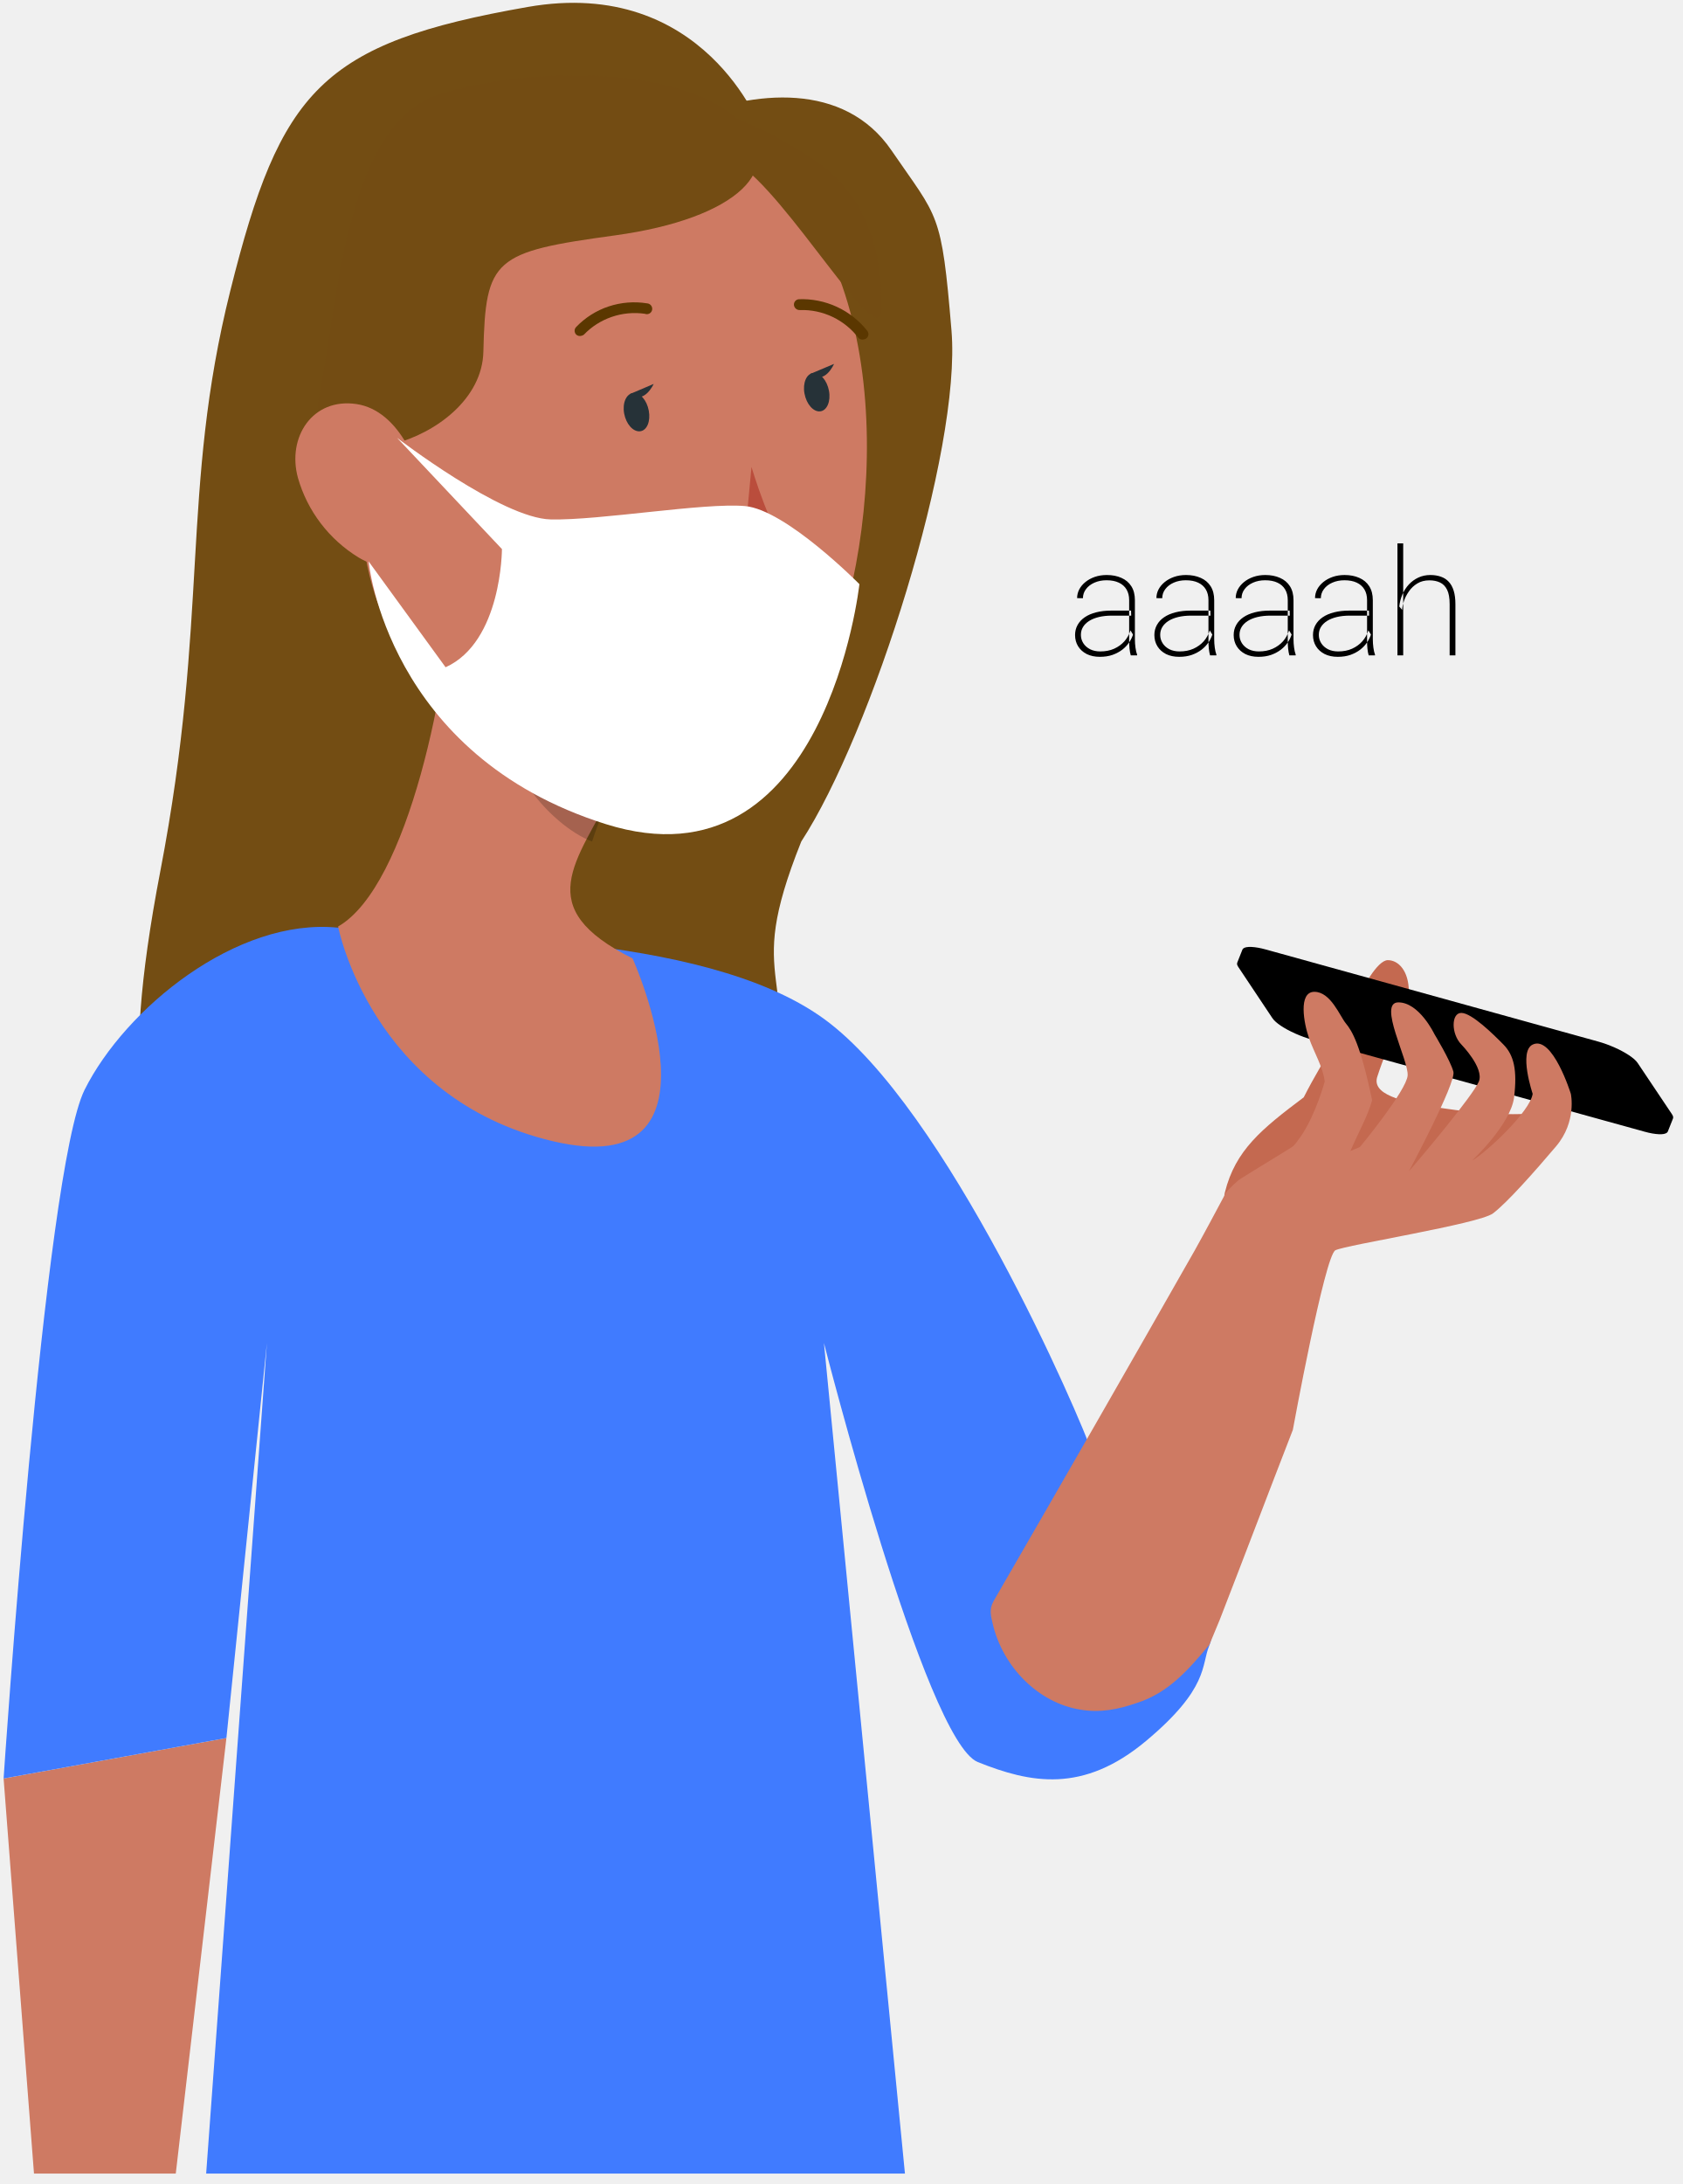
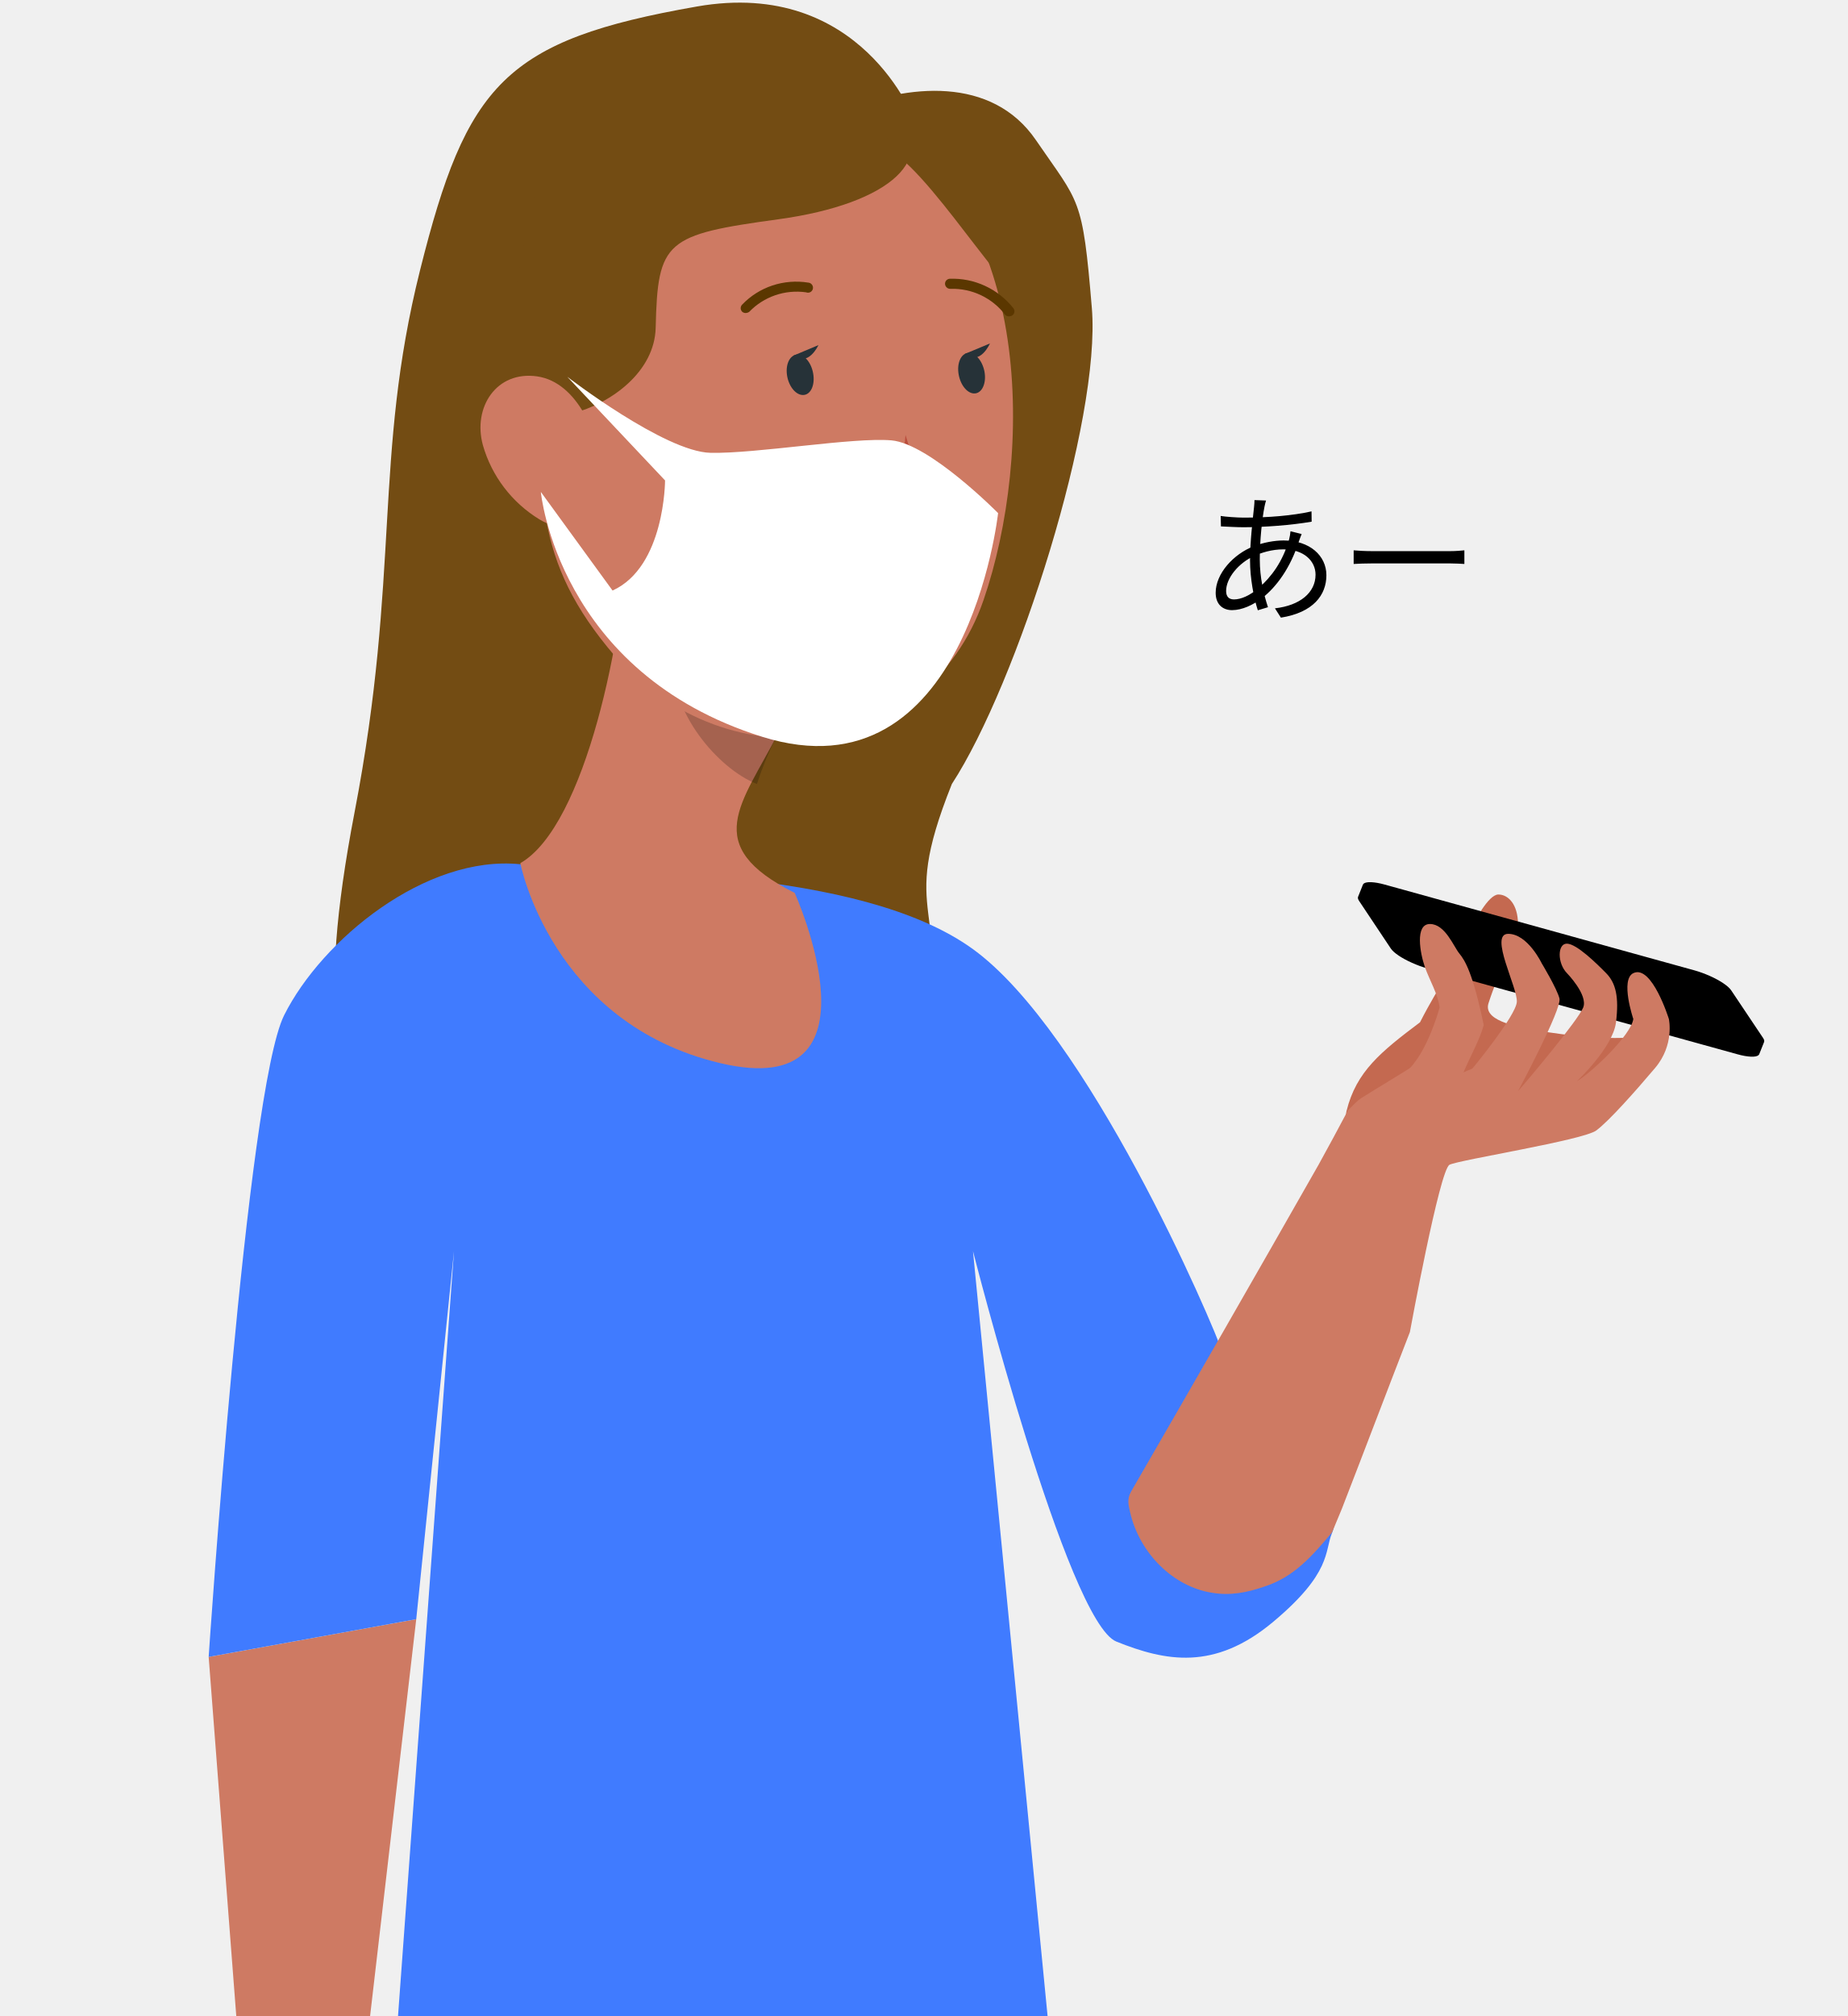
- <svg xmlns="http://www.w3.org/2000/svg" width="84px" height="109px" viewBox="0 0 84 109" version="1.1">
-   <g id="Page-1" stroke="none" stroke-width="1" fill="none" fill-rule="evenodd">
-     <g id="Frame-1" transform="translate(-224, -83)">
-       <g id="Group" transform="translate(224.1796, 83.14103)">
-         <path d="M37.819,6.302 C37.819,6.302 34.989,-1.34 26.162,0.207 C15.857,2.011 13.82,4.359 11.32,14.359 C8.82,24.359 10.275,30.595 7.82,43.359 C3.638,65.096 12.658,58.512 19.251,54.017 C25.845,49.522 24.878,27.159 24.878,27.159 L37.819,6.302 Z" id="Fill-54" fill="#734D13" />
-         <path d="M33.969,5.812 C37.445,4.351 41.969,3.924 44.32,7.359 C46.672,10.794 46.82,10.359 47.32,16.359 C47.82,22.359 43.333,36.468 39.82,41.859 C36.82,49.359 39.938,47.804 38.32,56.859 C36.703,65.914 38.232,61.799 31.206,55.508 C24.181,49.216 23.857,24.849 26.477,15.855 C29.098,6.862 33.969,5.812 33.969,5.812 Z" id="Fill-55" fill="#734D13" />
-         <polygon id="Fill-56" fill="#CE7A63" points="8.595 108.338 11.123 86.6 4.26325641e-14 88.622 1.517 108.338" />
-         <path d="M40.952,66.884 L44.996,108.338 L10.112,108.338 L13.145,66.884 L11.123,86.6 L0,88.622 C0,88.622 2.023,58.29 4.045,54.246 C6.067,50.202 11.629,45.652 16.684,46.157 C21.74,46.663 34.82,46.262 40.952,50.707 C47.084,55.152 53.73,70.527 54.408,72.529 C55.07,74.485 61.417,79.019 60.181,82.008 C59.786,82.961 60.181,84.114 57.032,86.747 C53.883,89.38 51.259,88.854 48.635,87.801 C46.011,86.747 40.952,66.884 40.952,66.884 Z" id="Fill-57" fill="#407BFF" />
-         <path d="M22.441,28.351 C22.286,33.774 20.197,44.098 16.699,46.1 C16.699,46.1 18.351,54.67 27.417,56.814 C36.483,58.957 31.399,47.692 31.399,47.692 C26.302,45.141 28.57,42.933 30.507,39.151 L22.441,28.351 Z" id="Fill-58" fill="#CE7A63" />
-         <path d="M25.757,32.735 L30.527,39.121 C30.066,39.999 29.681,40.915 29.377,41.859 C27.221,41.014 24.71,37.866 25.004,35.503 C25.084,34.541 25.339,33.603 25.757,32.735 L25.757,32.735 Z" id="Fill-59" fill-opacity="0.2" fill="#000000" />
-         <path d="M17.896,16.859 C17.597,25.754 17.295,29.513 21.362,34.52 C27.482,42.059 38.556,40.605 41.518,32.005 C44.182,24.268 44.205,11.02 35.788,6.576 C33.943,5.595 31.883,5.095 29.802,5.124 C27.721,5.152 25.688,5.707 23.897,6.737 C22.105,7.767 20.613,9.237 19.563,11.008 C18.513,12.779 17.939,14.793 17.896,16.859 L17.896,16.859 Z" id="Fill-60" fill="#CE7A63" />
-         <path d="M36.622,5.795 C39.313,8.236 36.581,10.776 30.532,11.605 C24.482,12.434 24.057,12.747 23.951,17.413 C23.846,22.079 14.804,24.282 15.75,19.658 C16.696,15.033 17.032,5.916 21.91,4.511 C26.788,3.105 33.769,3.245 36.622,5.795 Z" id="Fill-61" fill="#734C13" />
-         <path d="M36.561,7.961 C39.092,9.478 43.774,17.612 43.817,15.309 C43.861,13.005 43.394,9.691 40.374,7.795 C38.965,6.821 37.428,6.047 35.807,5.497 L36.561,7.961 Z" id="Fill-62" fill="#734C13" />
-         <path d="M14.693,23.704 C15.163,25.36 16.249,26.785 17.73,27.687 C19.7,28.866 21.187,27.3 21.06,25.174 C20.942,23.258 19.786,20.34 17.605,20.023 C15.424,19.707 14.14,21.677 14.693,23.704 Z" id="Fill-63" fill="#CE7A63" />
-         <path d="M37.336,23.162 C37.336,23.162 38.274,26.389 39.495,28.027 C38.45,28.815 36.857,28.238 36.857,28.238 L37.336,23.162 Z" id="Fill-64" fill="#BA4D3C" />
-         <path d="M28.838,16.619 C28.795,16.631 28.749,16.632 28.704,16.621 C28.66,16.611 28.619,16.589 28.586,16.559 C28.56,16.534 28.54,16.503 28.527,16.47 C28.513,16.437 28.506,16.402 28.506,16.366 C28.506,16.33 28.513,16.295 28.527,16.262 C28.541,16.23 28.561,16.2 28.587,16.175 C29.034,15.709 29.589,15.358 30.205,15.153 C30.821,14.949 31.479,14.895 32.125,14.999 C32.164,15.001 32.202,15.013 32.237,15.032 C32.272,15.051 32.302,15.077 32.326,15.109 C32.349,15.14 32.366,15.177 32.374,15.215 C32.383,15.254 32.382,15.293 32.374,15.331 C32.365,15.369 32.348,15.405 32.324,15.436 C32.3,15.467 32.269,15.492 32.234,15.51 C32.199,15.527 32.161,15.537 32.121,15.539 C32.082,15.54 32.043,15.533 32.006,15.518 C31.449,15.44 30.883,15.494 30.355,15.676 C29.826,15.858 29.35,16.162 28.966,16.564 C28.928,16.591 28.884,16.61 28.838,16.619 Z" id="Fill-65" fill="#5B3700" />
-         <path d="M42.954,16.795 C42.908,16.81 42.858,16.811 42.81,16.8 C42.762,16.789 42.718,16.765 42.682,16.731 C42.342,16.283 41.898,15.922 41.39,15.678 C40.881,15.435 40.321,15.316 39.759,15.333 C39.688,15.339 39.616,15.317 39.559,15.272 C39.503,15.227 39.466,15.162 39.456,15.091 C39.452,15.055 39.454,15.02 39.464,14.985 C39.474,14.951 39.49,14.919 39.513,14.892 C39.535,14.864 39.563,14.841 39.594,14.824 C39.626,14.807 39.66,14.797 39.696,14.793 C40.347,14.767 40.997,14.897 41.591,15.17 C42.185,15.443 42.706,15.853 43.11,16.364 C43.133,16.392 43.151,16.424 43.161,16.458 C43.172,16.492 43.176,16.528 43.172,16.563 C43.169,16.599 43.158,16.633 43.141,16.664 C43.124,16.695 43.101,16.723 43.073,16.745 C43.04,16.773 42.998,16.79 42.954,16.795 L42.954,16.795 Z" id="Fill-66" fill="#5B3700" />
-         <path d="M19.642,21.711 L24.878,27.262 C24.878,27.262 24.877,31.888 22.065,33.161 L18.223,27.879 C18.223,27.879 19.113,37.558 30.075,40.993 C41.037,44.428 42.723,29.013 42.723,29.013 C42.723,29.013 39.054,25.295 37.008,25.116 C34.963,24.938 29.765,25.837 27.313,25.783 C24.86,25.73 19.642,21.711 19.642,21.711 Z" id="Fill-67" fill="#FFFFFF" />
-         <path d="M69.102,47.779 C69.628,47.779 70.149,48.306 70.153,49.359 C70.155,49.787 69.097,51.978 68.584,53.572 C68.266,54.465 69.727,54.849 71.726,55.152 C73.702,55.451 76.203,55.675 78.03,55.152 C77.316,57.334 67.528,59.891 67.528,59.891 C67.528,59.891 60.444,61.471 60.969,59.365 C61.494,57.258 62.804,56.205 64.904,54.625 C65.985,52.498 66.926,51.359 67.528,49.886 C67.806,49.204 68.576,47.779 69.102,47.779 Z" id="Fill-68" fill="#C46950" />
-         <path d="M80.019,51.975 L80.229,52.056 L80.434,52.143 L80.019,51.975 Z M80.019,51.975 L80.434,52.143 L80.815,52.33 L80.019,51.975 Z M79.591,51.838 L79.806,51.902 L80.019,51.975 L79.591,51.838 Z M80.434,52.143 L80.63,52.234 L80.815,52.33 L80.434,52.143 Z M80.815,52.33 L80.987,52.428 L81.145,52.527 L80.815,52.33 Z M80.019,51.975 L80.815,52.33 L81.404,52.723 L80.019,51.975 Z M80.815,52.33 L81.145,52.527 L81.404,52.723 L80.815,52.33 Z M81.145,52.527 L81.284,52.626 L81.404,52.723 L81.145,52.527 Z M81.404,52.723 L81.501,52.818 L81.573,52.909 L81.404,52.723 Z M62.812,47.196 L79.591,51.838 L80.019,51.975 L62.812,47.196 Z M80.019,51.975 L81.404,52.723 L83.229,55.775 L80.019,51.975 Z M81.404,52.723 L81.573,52.909 L83.334,55.556 L81.404,52.723 Z M62.812,47.196 L63.019,47.249 L79.591,51.838 L62.812,47.196 Z M62.158,47.119 L62.812,47.196 L80.019,51.975 L62.158,47.119 Z M81.573,52.909 L83.29,55.473 L83.334,55.556 L81.573,52.909 Z M81.404,52.723 L83.334,55.556 L83.229,55.775 L81.404,52.723 Z M62.447,47.132 L62.621,47.157 L62.812,47.196 L62.447,47.132 Z M62.158,47.119 L62.447,47.132 L62.812,47.196 L62.158,47.119 Z M62.158,47.119 L62.293,47.119 L62.447,47.132 L62.158,47.119 Z M63.6,50.022 L62.158,47.119 L80.019,51.975 L63.6,50.022 Z M61.954,47.157 L62.045,47.132 L62.158,47.119 L61.954,47.157 Z M83.334,55.556 L83.349,55.628 L83.335,55.689 L83.334,55.556 Z M61.847,47.243 L61.954,47.157 L62.158,47.119 L61.847,47.243 Z M63.6,50.022 L80.019,51.975 L83.229,55.775 L63.6,50.022 Z M83.335,55.689 L83.076,56.341 L83.035,56.39 L83.335,55.689 Z M83.334,55.556 L83.335,55.689 L83.229,55.775 L83.334,55.556 Z M61.847,47.243 L61.888,47.194 L61.954,47.157 L61.847,47.243 Z M83.295,55.738 L83.335,55.689 L83.035,56.39 L83.295,55.738 Z M83.295,55.738 L83.035,56.39 L82.969,56.427 L83.295,55.738 Z M83.335,55.689 L83.295,55.738 L83.229,55.775 L83.335,55.689 Z M61.847,47.243 L61.833,47.304 L61.588,47.896 L61.847,47.243 Z M83.229,55.775 L83.295,55.738 L82.969,56.427 L83.229,55.775 Z M61.833,47.304 L61.574,47.956 L61.588,47.896 L61.833,47.304 Z M83.229,55.775 L82.969,56.427 L82.879,56.453 L83.229,55.775 Z M61.847,47.376 L61.833,47.304 L61.847,47.243 L61.847,47.376 Z M83.139,55.8 L83.229,55.775 L82.879,56.453 L83.139,55.8 Z M61.833,47.304 L61.847,47.376 L61.574,47.956 L61.833,47.304 Z M61.847,47.376 L61.588,48.028 L61.574,47.956 L61.847,47.376 Z M83.139,55.8 L82.879,56.453 L82.766,56.466 L83.139,55.8 Z M83.229,55.775 L83.139,55.8 L83.026,55.813 L83.229,55.775 Z M83.026,55.813 L83.139,55.8 L82.766,56.466 L83.026,55.813 Z M61.847,47.376 L61.891,47.459 L61.588,48.028 L61.847,47.376 Z M61.891,47.459 L61.632,48.111 L61.588,48.028 L61.891,47.459 Z M83.026,55.813 L82.766,56.466 L82.632,56.466 L83.026,55.813 Z M83.229,55.775 L83.026,55.813 L82.737,55.801 L83.229,55.775 Z M82.892,55.814 L83.026,55.813 L82.632,56.466 L82.892,55.814 Z M82.892,55.814 L82.632,56.466 L82.478,56.453 L82.892,55.814 Z M83.026,55.813 L82.892,55.814 L82.737,55.801 L83.026,55.813 Z M82.737,55.801 L82.892,55.814 L82.478,56.453 L82.737,55.801 Z M82.737,55.801 L82.478,56.453 L82.304,56.428 L82.737,55.801 Z M82.564,55.775 L82.737,55.801 L82.304,56.428 L82.564,55.775 Z M82.564,55.775 L82.304,56.428 L82.113,56.389 L82.564,55.775 Z M82.737,55.801 L82.564,55.775 L82.373,55.737 L82.737,55.801 Z M82.373,55.737 L82.564,55.775 L82.113,56.389 L82.373,55.737 Z M82.373,55.737 L82.113,56.389 L81.906,56.336 L82.373,55.737 Z M82.166,55.684 L82.373,55.737 L81.906,56.336 L82.166,55.684 Z M63.6,50.022 L61.847,47.243 L62.158,47.119 L63.6,50.022 Z M63.6,50.022 L61.847,47.376 L61.847,47.243 L63.6,50.022 Z M63.6,50.022 L61.891,47.459 L61.847,47.376 L63.6,50.022 Z M61.891,47.459 L63.6,50.022 L61.632,48.111 L61.891,47.459 Z M83.229,55.775 L82.737,55.801 L65.583,51.093 L83.229,55.775 Z M82.737,55.801 L82.373,55.737 L65.583,51.093 L82.737,55.801 Z M82.166,55.684 L81.906,56.336 L65.323,51.746 L82.166,55.684 Z M82.373,55.737 L82.166,55.684 L65.583,51.093 L82.373,55.737 Z M63.6,50.022 L63.341,50.674 L61.632,48.111 L63.6,50.022 Z M83.229,55.775 L64.74,50.788 L63.6,50.022 L83.229,55.775 Z M83.229,55.775 L65.583,51.093 L64.74,50.788 L83.229,55.775 Z M65.583,51.093 L82.166,55.684 L65.323,51.746 L65.583,51.093 Z M63.6,50.022 L63.672,50.113 L63.341,50.674 L63.6,50.022 Z M63.672,50.113 L63.413,50.765 L63.341,50.674 L63.672,50.113 Z M63.769,50.207 L63.672,50.113 L63.6,50.022 L63.769,50.207 Z M63.672,50.113 L63.769,50.207 L63.413,50.765 L63.672,50.113 Z M63.769,50.207 L63.51,50.86 L63.413,50.765 L63.769,50.207 Z M64.028,50.404 L63.769,50.207 L63.6,50.022 L64.028,50.404 Z M63.769,50.207 L63.889,50.305 L63.51,50.86 L63.769,50.207 Z M63.889,50.305 L63.629,50.958 L63.51,50.86 L63.889,50.305 Z M64.028,50.404 L63.889,50.305 L63.769,50.207 L64.028,50.404 Z M63.889,50.305 L64.028,50.404 L63.629,50.958 L63.889,50.305 Z M64.028,50.404 L63.769,51.057 L63.629,50.958 L64.028,50.404 Z M64.74,50.788 L64.028,50.404 L63.6,50.022 L64.74,50.788 Z M64.185,50.503 L63.926,51.156 L63.769,51.057 L64.185,50.503 Z M64.028,50.404 L64.185,50.503 L63.769,51.057 L64.028,50.404 Z M64.358,50.601 L64.098,51.254 L63.926,51.156 L64.358,50.601 Z M64.185,50.503 L64.358,50.601 L63.926,51.156 L64.185,50.503 Z M64.358,50.601 L64.185,50.503 L64.028,50.404 L64.358,50.601 Z M65.583,51.093 L65.323,51.746 L65.109,51.682 L65.583,51.093 Z M64.543,50.697 L64.284,51.349 L64.098,51.254 L64.543,50.697 Z M64.74,50.788 L64.358,50.601 L64.028,50.404 L64.74,50.788 Z M64.358,50.601 L64.543,50.697 L64.098,51.254 L64.358,50.601 Z M65.368,51.029 L65.109,51.682 L64.895,51.609 L65.368,51.029 Z M64.74,50.788 L64.48,51.441 L64.284,51.349 L64.74,50.788 Z M65.368,51.029 L65.583,51.093 L65.109,51.682 L65.368,51.029 Z M64.543,50.697 L64.74,50.788 L64.284,51.349 L64.543,50.697 Z M64.944,50.875 L64.684,51.528 L64.48,51.441 L64.944,50.875 Z M65.154,50.956 L64.895,51.609 L64.684,51.528 L65.154,50.956 Z M64.74,50.788 L64.543,50.697 L64.358,50.601 L64.74,50.788 Z M65.154,50.956 L65.368,51.029 L64.895,51.609 L65.154,50.956 Z M65.583,51.093 L65.368,51.029 L65.154,50.956 L65.583,51.093 Z M64.74,50.788 L64.944,50.875 L64.48,51.441 L64.74,50.788 Z M65.583,51.093 L65.154,50.956 L64.74,50.788 L65.583,51.093 Z M64.944,50.875 L65.154,50.956 L64.684,51.528 L64.944,50.875 Z M65.154,50.956 L64.944,50.875 L64.74,50.788 L65.154,50.956 Z" id="Fill-69" fill="#000000" />
-         <path d="M65.435,49.359 C66.252,49.359 66.704,50.568 67.01,50.939 C67.317,51.31 67.737,51.992 68.318,54.772 C68.093,55.578 67.65,56.339 67.232,57.309 C67.5,57.171 67.675,57.151 67.737,57.073 C67.737,57.073 70.032,54.29 70.091,53.537 C70.15,52.784 68.583,49.886 69.628,49.886 C70.673,49.886 71.425,51.465 71.425,51.465 C71.425,51.465 72.233,52.798 72.376,53.348 C72.519,53.898 70.157,58.311 70.157,58.311 C70.752,57.639 73.376,54.507 73.647,53.833 C73.918,53.16 72.777,51.992 72.777,51.992 C72.256,51.465 72.259,50.403 72.777,50.412 C73.295,50.421 74.358,51.465 74.876,51.992 C75.394,52.519 75.572,53.267 75.405,54.625 C75.237,55.983 73.305,57.785 73.305,57.785 C74.056,57.349 76.211,55.324 76.333,54.448 C76.333,54.448 75.618,52.335 76.333,51.992 C77.328,51.515 78.238,54.448 78.238,54.448 C78.238,54.448 78.549,55.834 77.499,57.073 C76.449,58.311 75.053,59.891 74.35,60.418 C73.647,60.944 67.016,61.99 66.485,62.257 C65.953,62.524 64.361,71.22 64.361,71.22 C63.135,74.376 61.944,77.528 60.717,80.684 C60.553,81.093 60.357,81.541 60.192,81.95 C59.163,83.169 58.166,84.349 56.556,84.856 C55.634,85.176 54.732,85.353 53.752,85.184 C51.689,84.858 49.881,83.084 49.372,80.875 C49.295,80.53 49.184,80.188 49.419,79.771 C52.783,73.955 56.142,68.104 59.467,62.257 C59.995,61.309 60.518,60.326 61.042,59.344 C61.297,59.101 61.514,58.828 61.813,58.651 C62.639,58.129 63.47,57.642 64.296,57.12 C64.494,56.991 64.61,56.765 64.764,56.569 C65.521,55.453 65.952,53.833 65.952,53.833 C65.863,53.101 65.422,52.393 65.166,51.666 C64.909,50.939 64.619,49.359 65.435,49.359 Z" id="Fill-70" fill="#CE7A63" />
-         <path d="M79.82,30.213 C79.82,35.505 72.671,39.794 63.852,39.794 C60.014,39.794 56.492,38.982 53.738,37.628 C53.172,37.35 48.38,37.95 47.883,37.628 C47.298,37.25 51.022,35.942 50.544,35.511 C48.863,33.994 47.883,32.172 47.883,30.213 C47.883,24.922 55.032,20.632 63.852,20.632 C72.671,20.632 79.82,24.922 79.82,30.213 Z" id="Fill-71" fill="#F0F0F0" />
-         <path d="M56.189,31.843 L56.189,29.809 C56.189,29.603 56.145,29.426 56.058,29.278 C55.971,29.13 55.843,29.017 55.676,28.939 C55.508,28.859 55.304,28.819 55.061,28.819 C54.835,28.819 54.633,28.859 54.453,28.939 C54.276,29.017 54.137,29.124 54.035,29.26 C53.933,29.395 53.882,29.547 53.882,29.714 L53.591,29.711 C53.591,29.56 53.626,29.416 53.696,29.278 C53.769,29.14 53.871,29.017 54.002,28.91 C54.135,28.801 54.292,28.715 54.471,28.652 C54.653,28.589 54.852,28.557 55.068,28.557 C55.345,28.557 55.589,28.605 55.8,28.699 C56.013,28.791 56.179,28.931 56.298,29.118 C56.417,29.305 56.476,29.537 56.476,29.816 L56.476,31.759 C56.476,31.9 56.486,32.042 56.505,32.185 C56.525,32.328 56.552,32.444 56.586,32.531 L56.586,32.567 L56.269,32.567 C56.242,32.475 56.222,32.362 56.207,32.229 C56.195,32.095 56.189,31.967 56.189,31.843 Z M56.284,30.333 L56.291,30.584 L55.33,30.584 C55.088,30.584 54.87,30.607 54.679,30.653 C54.487,30.699 54.325,30.765 54.191,30.85 C54.058,30.935 53.956,31.035 53.886,31.152 C53.815,31.268 53.78,31.399 53.78,31.545 C53.78,31.695 53.82,31.833 53.9,31.96 C53.98,32.086 54.093,32.186 54.239,32.262 C54.384,32.334 54.553,32.371 54.744,32.371 C55.006,32.371 55.238,32.326 55.439,32.236 C55.643,32.144 55.814,32.02 55.952,31.865 C56.091,31.707 56.191,31.525 56.254,31.319 L56.382,31.53 C56.341,31.659 56.276,31.789 56.189,31.92 C56.102,32.051 55.989,32.171 55.851,32.28 C55.712,32.387 55.55,32.474 55.363,32.542 C55.176,32.607 54.964,32.64 54.726,32.64 C54.476,32.64 54.258,32.594 54.071,32.502 C53.887,32.407 53.744,32.279 53.642,32.116 C53.54,31.951 53.489,31.763 53.489,31.552 C53.489,31.37 53.53,31.204 53.613,31.054 C53.695,30.903 53.814,30.775 53.969,30.668 C54.127,30.559 54.317,30.476 54.541,30.42 C54.766,30.362 55.02,30.333 55.301,30.333 L56.284,30.333 Z M60.148,31.843 L60.148,29.809 C60.148,29.603 60.104,29.426 60.017,29.278 C59.93,29.13 59.802,29.017 59.635,28.939 C59.467,28.859 59.262,28.819 59.02,28.819 C58.794,28.819 58.592,28.859 58.412,28.939 C58.235,29.017 58.096,29.124 57.994,29.26 C57.892,29.395 57.841,29.547 57.841,29.714 L57.55,29.711 C57.55,29.56 57.585,29.416 57.655,29.278 C57.728,29.14 57.83,29.017 57.961,28.91 C58.094,28.801 58.251,28.715 58.43,28.652 C58.612,28.589 58.811,28.557 59.027,28.557 C59.304,28.557 59.547,28.605 59.759,28.699 C59.972,28.791 60.138,28.931 60.257,29.118 C60.376,29.305 60.435,29.537 60.435,29.816 L60.435,31.759 C60.435,31.9 60.445,32.042 60.464,32.185 C60.484,32.328 60.511,32.444 60.544,32.531 L60.544,32.567 L60.228,32.567 C60.201,32.475 60.181,32.362 60.166,32.229 C60.154,32.095 60.148,31.967 60.148,31.843 Z M60.242,30.333 L60.25,30.584 L59.289,30.584 C59.047,30.584 58.829,30.607 58.638,30.653 C58.446,30.699 58.284,30.765 58.15,30.85 C58.017,30.935 57.915,31.035 57.845,31.152 C57.774,31.268 57.739,31.399 57.739,31.545 C57.739,31.695 57.779,31.833 57.859,31.96 C57.939,32.086 58.052,32.186 58.197,32.262 C58.343,32.334 58.512,32.371 58.703,32.371 C58.965,32.371 59.197,32.326 59.398,32.236 C59.602,32.144 59.773,32.02 59.911,31.865 C60.05,31.707 60.15,31.525 60.213,31.319 L60.341,31.53 C60.299,31.659 60.235,31.789 60.148,31.92 C60.061,32.051 59.948,32.171 59.809,32.28 C59.671,32.387 59.509,32.474 59.322,32.542 C59.135,32.607 58.923,32.64 58.685,32.64 C58.435,32.64 58.217,32.594 58.03,32.502 C57.846,32.407 57.703,32.279 57.601,32.116 C57.499,31.951 57.448,31.763 57.448,31.552 C57.448,31.37 57.489,31.204 57.572,31.054 C57.654,30.903 57.773,30.775 57.928,30.668 C58.086,30.559 58.276,30.476 58.5,30.42 C58.725,30.362 58.979,30.333 59.26,30.333 L60.242,30.333 Z M64.107,31.843 L64.107,29.809 C64.107,29.603 64.063,29.426 63.976,29.278 C63.888,29.13 63.761,29.017 63.594,28.939 C63.426,28.859 63.221,28.819 62.979,28.819 C62.753,28.819 62.551,28.859 62.371,28.939 C62.194,29.017 62.055,29.124 61.953,29.26 C61.851,29.395 61.8,29.547 61.8,29.714 L61.509,29.711 C61.509,29.56 61.544,29.416 61.614,29.278 C61.687,29.14 61.789,29.017 61.92,28.91 C62.053,28.801 62.21,28.715 62.389,28.652 C62.571,28.589 62.77,28.557 62.986,28.557 C63.263,28.557 63.506,28.605 63.717,28.699 C63.931,28.791 64.097,28.931 64.216,29.118 C64.335,29.305 64.394,29.537 64.394,29.816 L64.394,31.759 C64.394,31.9 64.404,32.042 64.423,32.185 C64.443,32.328 64.469,32.444 64.503,32.531 L64.503,32.567 L64.187,32.567 C64.16,32.475 64.14,32.362 64.125,32.229 C64.113,32.095 64.107,31.967 64.107,31.843 Z M64.201,30.333 L64.209,30.584 L63.248,30.584 C63.005,30.584 62.788,30.607 62.597,30.653 C62.405,30.699 62.243,30.765 62.109,30.85 C61.976,30.935 61.874,31.035 61.803,31.152 C61.733,31.268 61.698,31.399 61.698,31.545 C61.698,31.695 61.738,31.833 61.818,31.96 C61.898,32.086 62.011,32.186 62.156,32.262 C62.302,32.334 62.471,32.371 62.662,32.371 C62.924,32.371 63.156,32.326 63.357,32.236 C63.561,32.144 63.732,32.02 63.87,31.865 C64.009,31.707 64.109,31.525 64.172,31.319 L64.3,31.53 C64.258,31.659 64.194,31.789 64.107,31.92 C64.019,32.051 63.907,32.171 63.768,32.28 C63.63,32.387 63.468,32.474 63.281,32.542 C63.094,32.607 62.882,32.64 62.644,32.64 C62.394,32.64 62.176,32.594 61.989,32.502 C61.805,32.407 61.662,32.279 61.56,32.116 C61.458,31.951 61.407,31.763 61.407,31.552 C61.407,31.37 61.448,31.204 61.531,31.054 C61.613,30.903 61.732,30.775 61.887,30.668 C62.045,30.559 62.235,30.476 62.458,30.42 C62.684,30.362 62.938,30.333 63.219,30.333 L64.201,30.333 Z M68.066,31.843 L68.066,29.809 C68.066,29.603 68.022,29.426 67.935,29.278 C67.847,29.13 67.72,29.017 67.553,28.939 C67.385,28.859 67.18,28.819 66.938,28.819 C66.712,28.819 66.51,28.859 66.33,28.939 C66.153,29.017 66.013,29.124 65.912,29.26 C65.81,29.395 65.759,29.547 65.759,29.714 L65.468,29.711 C65.468,29.56 65.503,29.416 65.573,29.278 C65.646,29.14 65.748,29.017 65.879,28.91 C66.012,28.801 66.169,28.715 66.348,28.652 C66.53,28.589 66.729,28.557 66.945,28.557 C67.222,28.557 67.465,28.605 67.676,28.699 C67.89,28.791 68.056,28.931 68.175,29.118 C68.294,29.305 68.353,29.537 68.353,29.816 L68.353,31.759 C68.353,31.9 68.363,32.042 68.382,32.185 C68.402,32.328 68.428,32.444 68.462,32.531 L68.462,32.567 L68.146,32.567 C68.119,32.475 68.098,32.362 68.084,32.229 C68.072,32.095 68.066,31.967 68.066,31.843 Z M68.16,30.333 L68.168,30.584 L67.207,30.584 C66.964,30.584 66.747,30.607 66.556,30.653 C66.364,30.699 66.201,30.765 66.068,30.85 C65.935,30.935 65.833,31.035 65.762,31.152 C65.692,31.268 65.657,31.399 65.657,31.545 C65.657,31.695 65.697,31.833 65.777,31.96 C65.857,32.086 65.97,32.186 66.115,32.262 C66.261,32.334 66.429,32.371 66.621,32.371 C66.883,32.371 67.115,32.326 67.316,32.236 C67.52,32.144 67.691,32.02 67.829,31.865 C67.967,31.707 68.068,31.525 68.131,31.319 L68.259,31.53 C68.217,31.659 68.153,31.789 68.066,31.92 C67.978,32.051 67.866,32.171 67.727,32.28 C67.589,32.387 67.426,32.474 67.24,32.542 C67.053,32.607 66.841,32.64 66.603,32.64 C66.353,32.64 66.135,32.594 65.948,32.502 C65.764,32.407 65.62,32.279 65.519,32.116 C65.417,31.951 65.366,31.763 65.366,31.552 C65.366,31.37 65.407,31.204 65.489,31.054 C65.572,30.903 65.691,30.775 65.846,30.668 C66.004,30.559 66.194,30.476 66.417,30.42 C66.643,30.362 66.896,30.333 67.178,30.333 L68.16,30.333 Z M69.87,26.978 L69.87,32.567 L69.583,32.567 L69.583,26.978 L69.87,26.978 Z M69.816,30.297 L69.674,30.129 C69.696,29.921 69.747,29.722 69.827,29.533 C69.909,29.343 70.017,29.176 70.151,29.03 C70.287,28.885 70.444,28.77 70.624,28.685 C70.806,28.6 71.006,28.557 71.224,28.557 C71.421,28.557 71.596,28.585 71.752,28.641 C71.907,28.694 72.038,28.779 72.145,28.896 C72.254,29.012 72.336,29.163 72.392,29.347 C72.448,29.529 72.476,29.751 72.476,30.013 L72.476,32.567 L72.188,32.567 L72.188,30.013 C72.188,29.702 72.146,29.462 72.061,29.292 C71.976,29.12 71.857,28.999 71.704,28.929 C71.554,28.858 71.378,28.823 71.177,28.823 C70.944,28.823 70.743,28.875 70.573,28.979 C70.405,29.081 70.267,29.211 70.158,29.369 C70.049,29.524 69.965,29.685 69.907,29.853 C69.851,30.02 69.821,30.168 69.816,30.297 Z" id="Fill-72" fill="#000000" />
-         <text id="-----" font-family="Helvetica" font-size="96.877" font-weight="normal" />
-         <path d="M39.981,19.499 C40.078,20.031 40.428,20.426 40.766,20.389 C41.104,20.353 41.301,19.889 41.204,19.364 C41.107,18.839 40.757,18.437 40.419,18.474 C40.081,18.51 39.884,18.974 39.981,19.499 Z" id="Fill-73" fill="#263238" />
-         <path d="M40.273,18.52 L41.456,18.021 C41.456,18.021 40.991,19.107 40.273,18.52 Z" id="Fill-74" fill="#263238" />
-         <path d="M30.979,20.499 C31.077,21.024 31.427,21.419 31.771,21.384 C32.116,21.348 32.306,20.89 32.209,20.358 C32.113,19.827 31.762,19.431 31.424,19.474 C31.085,19.517 30.883,19.967 30.979,20.499 Z" id="Fill-75" fill="#263238" />
-         <path d="M31.277,19.521 L32.453,19.02 C32.453,19.02 31.98,20.074 31.277,19.521 Z" id="Fill-76" fill="#263238" />
-       </g>
-     </g>
+ <svg xmlns="http://www.w3.org/2000/svg" width="99" height="108" viewBox="0 0 99 108" fill="none">
+   <g clip-path="url(#clip0_8467_8518)">
+     <path d="M48.998 6.443C48.998 6.443 46.169 -1.199 37.342 0.348C27.036 2.152 25 4.5 22.5 14.5C20 24.5 21.455 30.736 19 43.5C14.818 65.237 23.837 58.653 30.431 54.158C37.025 49.663 36.057 27.3 36.057 27.3L48.998 6.443Z" fill="#734C13" />
+     <path d="M45.149 5.953C48.625 4.492 53.149 4.065 55.5 7.5C57.851 10.935 58 10.5 58.5 16.5C59 22.5 54.513 36.609 51 42C48 49.5 51.117 47.945 49.5 57C47.883 66.055 49.411 61.94 42.386 55.649C35.361 49.358 35.037 24.99 37.657 15.996C40.277 7.003 45.149 5.953 45.149 5.953Z" fill="#734C13" />
+     <path d="M19.774 108.479L22.302 86.741L11.18 88.763L12.696 108.479H19.774Z" fill="#CE7A63" />
+     <path d="M52.132 67.025L56.175 108.479H21.291L24.325 67.025L22.302 86.741L11.18 88.763C11.18 88.763 13.202 58.431 15.224 54.387C17.247 50.343 22.808 45.793 27.864 46.298C32.92 46.804 46 46.404 52.132 50.848C58.263 55.293 64.909 70.668 65.587 72.67C66.25 74.626 72.597 79.16 71.36 82.149C70.966 83.103 71.36 84.255 68.212 86.888C65.063 89.522 62.439 88.995 59.815 87.942C57.191 86.888 52.132 67.025 52.132 67.025Z" fill="#407BFF" />
+     <path d="M33.621 28.492C33.466 33.915 31.377 44.239 27.879 46.241C27.879 46.241 29.53 54.811 38.596 56.955C47.663 59.098 42.578 47.833 42.578 47.833C37.481 45.282 39.75 43.074 41.687 39.292L33.621 28.492Z" fill="#CE7A63" />
+     <path opacity="0.2" d="M36.937 32.876L41.707 39.262C41.246 40.14 40.861 41.056 40.556 42C38.4 41.155 35.89 38.007 36.183 35.644C36.263 34.682 36.519 33.744 36.937 32.876Z" fill="black" />
+     <path d="M29.075 17C28.776 25.895 28.474 29.654 32.542 34.661C38.662 42.2 49.736 40.746 52.698 32.145C55.362 24.409 55.385 11.161 46.967 6.717C45.123 5.736 43.062 5.236 40.981 5.265C38.901 5.293 36.868 5.848 35.076 6.878C33.285 7.908 31.793 9.378 30.743 11.149C29.693 12.92 29.119 14.934 29.075 17Z" fill="#CE7A63" />
+     <path d="M47.802 5.936C50.493 8.377 47.761 10.917 41.711 11.746C35.661 12.575 35.237 12.888 35.131 17.554C35.025 22.22 25.984 24.423 26.93 19.799C27.876 15.174 28.211 6.057 33.09 4.652C37.968 3.246 44.949 3.386 47.802 5.936Z" fill="#734C13" />
+     <path d="M47.741 8.101C50.271 9.618 54.954 17.753 54.997 15.45C55.04 13.146 54.573 9.832 51.554 7.936C50.145 6.962 48.607 6.188 46.986 5.638L47.741 8.101Z" fill="#734C13" />
+     <path d="M25.872 23.845C26.342 25.502 27.428 26.926 28.909 27.828C30.88 29.007 32.367 27.441 32.239 25.315C32.122 23.399 30.966 20.481 28.785 20.164C26.603 19.848 25.319 21.818 25.872 23.845Z" fill="#CE7A63" />
+     <path d="M48.516 23.303C48.516 23.303 49.454 26.53 50.675 28.168C49.629 28.956 48.036 28.379 48.036 28.379L48.516 23.303Z" fill="#BA4D3C" />
+     <path d="M40.017 16.76C39.974 16.772 39.928 16.773 39.884 16.762C39.84 16.752 39.799 16.73 39.765 16.7C39.74 16.675 39.72 16.644 39.706 16.611C39.692 16.578 39.685 16.543 39.685 16.507C39.686 16.471 39.693 16.436 39.707 16.403C39.721 16.371 39.741 16.341 39.767 16.316C40.213 15.85 40.768 15.499 41.384 15.294C42 15.09 42.659 15.036 43.304 15.14C43.343 15.143 43.382 15.154 43.417 15.173C43.451 15.192 43.482 15.218 43.505 15.25C43.529 15.281 43.545 15.318 43.554 15.356C43.562 15.395 43.562 15.434 43.553 15.472C43.544 15.511 43.528 15.546 43.503 15.577C43.479 15.608 43.449 15.633 43.414 15.651C43.379 15.668 43.34 15.678 43.301 15.68C43.262 15.681 43.222 15.674 43.186 15.659C42.629 15.581 42.063 15.635 41.534 15.817C41.006 15.999 40.529 16.303 40.145 16.704C40.108 16.733 40.064 16.751 40.017 16.76Z" fill="#5B3700" />
+     <path d="M54.134 16.936C54.087 16.951 54.037 16.952 53.989 16.941C53.941 16.93 53.897 16.906 53.862 16.872C53.522 16.424 53.078 16.063 52.569 15.819C52.06 15.576 51.501 15.457 50.939 15.473C50.867 15.479 50.795 15.458 50.739 15.413C50.682 15.367 50.645 15.303 50.636 15.232C50.631 15.196 50.634 15.161 50.644 15.126C50.654 15.092 50.67 15.06 50.692 15.033C50.715 15.005 50.742 14.982 50.774 14.965C50.805 14.948 50.84 14.938 50.876 14.934C51.527 14.908 52.176 15.037 52.77 15.311C53.364 15.584 53.885 15.994 54.29 16.505C54.313 16.533 54.33 16.564 54.341 16.599C54.352 16.633 54.355 16.669 54.352 16.704C54.348 16.739 54.338 16.774 54.321 16.805C54.304 16.836 54.281 16.864 54.253 16.886C54.219 16.914 54.178 16.931 54.134 16.936Z" fill="#5B3700" />
+     <path d="M80.282 47.92C80.808 47.92 81.328 48.447 81.333 49.5C81.335 49.928 80.276 52.119 79.763 53.713C79.445 54.606 80.907 54.99 82.906 55.293C84.882 55.592 87.383 55.816 89.209 55.293C88.496 57.475 78.707 60.032 78.707 60.032C78.707 60.032 71.624 61.612 72.149 59.506C72.674 57.399 73.984 56.346 76.083 54.766C77.165 52.639 78.106 51.5 78.707 50.027C78.986 49.345 79.755 47.92 80.282 47.92Z" fill="#C46950" />
+     <path d="M91.199 52.116L91.409 52.197L91.613 52.284L91.199 52.116ZM91.199 52.116L91.613 52.284L91.995 52.471L91.199 52.116ZM90.771 51.979L90.985 52.043L91.199 52.116L90.771 51.979ZM91.613 52.284L91.809 52.375L91.995 52.471L91.613 52.284ZM91.995 52.471L92.167 52.569L92.324 52.668L91.995 52.471ZM91.199 52.116L91.995 52.471L92.583 52.864L91.199 52.116ZM91.995 52.471L92.324 52.668L92.583 52.864L91.995 52.471ZM92.324 52.668L92.464 52.767L92.583 52.864L92.324 52.668ZM92.583 52.864L92.68 52.959L92.753 53.05L92.583 52.864ZM73.991 47.337L90.771 51.979L91.199 52.116L73.991 47.337ZM91.199 52.116L92.583 52.864L94.409 55.916L91.199 52.116ZM92.583 52.864L92.753 53.05L94.514 55.697L92.583 52.864ZM73.991 47.337L74.198 47.39L90.771 51.979L73.991 47.337ZM73.337 47.26L73.991 47.337L91.199 52.116L73.337 47.26ZM92.753 53.05L94.47 55.614L94.514 55.697L92.753 53.05ZM92.583 52.864L94.514 55.697L94.409 55.916L92.583 52.864ZM73.627 47.273L73.8 47.298L73.991 47.337L73.627 47.273ZM73.337 47.26L73.627 47.273L73.991 47.337L73.337 47.26ZM73.337 47.26L73.472 47.26L73.627 47.273L73.337 47.26ZM74.78 50.163L73.337 47.26L91.199 52.116L74.78 50.163ZM73.134 47.298L73.224 47.273L73.337 47.26L73.134 47.298ZM94.514 55.697L94.528 55.769L94.515 55.83L94.514 55.697ZM73.027 47.384L73.134 47.298L73.337 47.26L73.027 47.384ZM74.78 50.163L91.199 52.116L94.409 55.916L74.78 50.163ZM94.515 55.83L94.255 56.482L94.215 56.531L94.515 55.83ZM94.514 55.697L94.515 55.83L94.409 55.916L94.514 55.697ZM73.027 47.384L73.067 47.335L73.134 47.298L73.027 47.384ZM94.475 55.879L94.515 55.83L94.215 56.531L94.475 55.879ZM94.475 55.879L94.215 56.531L94.149 56.568L94.475 55.879ZM94.515 55.83L94.475 55.879L94.409 55.916L94.515 55.83ZM73.027 47.384L73.013 47.445L72.767 48.037L73.027 47.384ZM94.409 55.916L94.475 55.879L94.149 56.568L94.409 55.916ZM73.013 47.445L72.754 48.097L72.767 48.037L73.013 47.445ZM94.409 55.916L94.149 56.568L94.059 56.594L94.409 55.916ZM73.027 47.517L73.013 47.445L73.027 47.384L73.027 47.517ZM94.319 55.941L94.409 55.916L94.059 56.594L94.319 55.941ZM73.013 47.445L73.027 47.517L72.754 48.097L73.013 47.445ZM73.027 47.517L72.768 48.169L72.754 48.097L73.027 47.517ZM94.319 55.941L94.059 56.594L93.946 56.607L94.319 55.941ZM94.409 55.916L94.319 55.941L94.206 55.954L94.409 55.916ZM94.206 55.954L94.319 55.941L93.946 56.607L94.206 55.954ZM73.027 47.517L73.071 47.6L72.768 48.169L73.027 47.517ZM73.071 47.6L72.811 48.252L72.768 48.169L73.071 47.6ZM94.206 55.954L93.946 56.607L93.812 56.607L94.206 55.954ZM94.409 55.916L94.206 55.954L93.917 55.942L94.409 55.916ZM94.071 55.955L94.206 55.954L93.812 56.607L94.071 55.955ZM94.071 55.955L93.812 56.607L93.657 56.594L94.071 55.955ZM94.206 55.954L94.071 55.955L93.917 55.942L94.206 55.954ZM93.917 55.942L94.071 55.955L93.657 56.594L93.917 55.942ZM93.917 55.942L93.657 56.594L93.484 56.569L93.917 55.942ZM93.743 55.916L93.917 55.942L93.484 56.569L93.743 55.916ZM93.743 55.916L93.484 56.569L93.293 56.53L93.743 55.916ZM93.917 55.942L93.743 55.916L93.552 55.878L93.917 55.942ZM93.552 55.878L93.743 55.916L93.293 56.53L93.552 55.878ZM93.552 55.878L93.293 56.53L93.086 56.477L93.552 55.878ZM93.346 55.825L93.552 55.878L93.086 56.477L93.346 55.825ZM74.78 50.163L73.027 47.384L73.337 47.26L74.78 50.163ZM74.78 50.163L73.027 47.517L73.027 47.384L74.78 50.163ZM74.78 50.163L73.071 47.6L73.027 47.517L74.78 50.163ZM73.071 47.6L74.78 50.163L72.811 48.252L73.071 47.6ZM94.409 55.916L93.917 55.942L76.763 51.234L94.409 55.916ZM93.917 55.942L93.552 55.878L76.763 51.234L93.917 55.942ZM93.346 55.825L93.086 56.477L76.503 51.887L93.346 55.825ZM93.552 55.878L93.346 55.825L76.763 51.234L93.552 55.878ZM74.78 50.163L74.52 50.815L72.811 48.252L74.78 50.163ZM94.409 55.916L75.919 50.929L74.78 50.163L94.409 55.916ZM94.409 55.916L76.763 51.234L75.919 50.929L94.409 55.916ZM76.763 51.234L93.346 55.825L76.503 51.887L76.763 51.234ZM74.78 50.163L74.852 50.254L74.52 50.815L74.78 50.163ZM74.852 50.254L74.592 50.906L74.52 50.815L74.852 50.254ZM74.949 50.349L74.852 50.254L74.78 50.163L74.949 50.349ZM74.852 50.254L74.949 50.349L74.592 50.906L74.852 50.254ZM74.949 50.349L74.689 51.001L74.592 50.906L74.949 50.349ZM75.208 50.545L74.949 50.349L74.78 50.163L75.208 50.545ZM74.949 50.349L75.068 50.446L74.689 51.001L74.949 50.349ZM75.068 50.446L74.809 51.099L74.689 51.001L75.068 50.446ZM75.208 50.545L75.068 50.446L74.949 50.349L75.208 50.545ZM75.068 50.446L75.208 50.545L74.809 51.099L75.068 50.446ZM75.208 50.545L74.948 51.198L74.809 51.099L75.208 50.545ZM75.919 50.929L75.208 50.545L74.78 50.163L75.919 50.929ZM75.365 50.644L75.105 51.297L74.948 51.198L75.365 50.644ZM75.208 50.545L75.365 50.644L74.948 51.198L75.208 50.545ZM75.537 50.742L75.278 51.395L75.105 51.297L75.537 50.742ZM75.365 50.644L75.537 50.742L75.105 51.297L75.365 50.644ZM75.537 50.742L75.365 50.644L75.208 50.545L75.537 50.742ZM76.763 51.234L76.503 51.887L76.288 51.823L76.763 51.234ZM75.723 50.838L75.463 51.49L75.278 51.395L75.723 50.838ZM75.919 50.929L75.537 50.742L75.208 50.545L75.919 50.929ZM75.537 50.742L75.723 50.838L75.278 51.395L75.537 50.742ZM76.548 51.17L76.288 51.823L76.074 51.75L76.548 51.17ZM75.919 50.929L75.66 51.582L75.463 51.49L75.919 50.929ZM76.548 51.17L76.763 51.234L76.288 51.823L76.548 51.17ZM75.723 50.838L75.919 50.929L75.463 51.49L75.723 50.838ZM76.124 51.016L75.864 51.669L75.66 51.582L76.124 51.016ZM76.334 51.097L76.074 51.75L75.864 51.669L76.334 51.097ZM75.919 50.929L75.723 50.838L75.537 50.742L75.919 50.929ZM76.334 51.097L76.548 51.17L76.074 51.75L76.334 51.097ZM76.763 51.234L76.548 51.17L76.334 51.097L76.763 51.234ZM75.919 50.929L76.124 51.016L75.66 51.582L75.919 50.929ZM76.763 51.234L76.334 51.097L75.919 50.929L76.763 51.234ZM76.124 51.016L76.334 51.097L75.864 51.669L76.124 51.016ZM76.334 51.097L76.124 51.016L75.919 50.929L76.334 51.097Z" fill="black" />
+     <path d="M76.615 49.5C77.431 49.5 77.884 50.709 78.19 51.08C78.496 51.451 78.916 52.133 79.498 54.913C79.273 55.719 78.83 56.48 78.411 57.45C78.679 57.312 78.855 57.292 78.916 57.214C78.916 57.214 81.211 54.431 81.27 53.678C81.329 52.925 79.762 50.027 80.808 50.027C81.853 50.027 82.604 51.606 82.604 51.606C82.604 51.606 83.412 52.939 83.555 53.489C83.698 54.039 81.336 58.452 81.336 58.452C81.932 57.78 84.555 54.648 84.827 53.974C85.098 53.3 83.956 52.133 83.956 52.133C83.436 51.606 83.438 50.544 83.956 50.553C84.474 50.562 85.537 51.606 86.055 52.133C86.574 52.66 86.752 53.408 86.584 54.766C86.416 56.124 84.485 57.926 84.485 57.926C85.236 57.49 87.391 55.465 87.512 54.589C87.512 54.589 86.797 52.476 87.512 52.133C88.507 51.656 89.417 54.589 89.417 54.589C89.417 54.589 89.728 55.975 88.678 57.214C87.629 58.452 86.233 60.032 85.53 60.559C84.827 61.085 78.196 62.131 77.664 62.398C77.133 62.665 75.541 71.361 75.541 71.361C74.314 74.517 73.123 77.669 71.897 80.825C71.732 81.234 71.536 81.682 71.371 82.091C70.343 83.31 69.345 84.49 67.735 84.997C66.814 85.317 65.911 85.494 64.932 85.325C62.868 84.999 61.061 83.225 60.551 81.016C60.475 80.671 60.364 80.329 60.599 79.912C63.962 74.096 67.322 68.245 70.647 62.398C71.174 61.45 71.698 60.468 72.221 59.485C72.477 59.242 72.693 58.969 72.992 58.792C73.819 58.27 74.649 57.783 75.476 57.261C75.674 57.132 75.789 56.906 75.944 56.711C76.7 55.594 77.132 53.974 77.132 53.974C77.042 53.242 76.602 52.534 76.345 51.807C76.089 51.08 75.798 49.5 76.615 49.5Z" fill="#CE7A63" />
+     <path d="M91 30.354C91 35.646 83.85 39.935 75.031 39.935C71.193 39.935 67.672 39.123 64.918 37.769C64.352 37.491 59.56 38.091 59.062 37.769C58.478 37.391 62.202 36.083 61.724 35.652C60.042 34.135 59.062 32.313 59.062 30.354C59.062 25.063 66.212 20.773 75.031 20.773C83.85 20.773 91 25.063 91 30.354Z" fill="#F0F0F0" />
+     <path d="M67.833 26.814C67.803 26.903 67.773 27.037 67.751 27.142C67.624 27.768 67.498 28.945 67.498 29.966C67.498 30.935 67.706 31.829 67.937 32.529L67.393 32.694C67.177 32.03 66.976 30.972 66.976 30.026C66.976 29.005 67.125 27.797 67.192 27.157C67.207 27.022 67.214 26.888 67.214 26.791L67.833 26.814ZM66.633 27.73C67.945 27.73 69.241 27.626 70.27 27.395L70.277 27.947C69.204 28.133 67.736 28.245 66.626 28.245C66.305 28.245 65.724 28.215 65.418 28.2L65.403 27.641C65.664 27.686 66.313 27.73 66.633 27.73ZM69.741 28.61C69.696 28.707 69.629 28.908 69.584 29.027C69.144 30.406 68.399 31.442 67.617 32.045C67.14 32.41 66.544 32.686 66.015 32.686C65.523 32.686 65.135 32.388 65.135 31.755C65.135 30.734 66.082 29.683 67.184 29.258C67.684 29.064 68.287 28.953 68.772 28.953C70.18 28.953 71.067 29.772 71.067 30.816C71.067 31.881 70.359 32.813 68.63 33.088L68.31 32.589C69.651 32.44 70.486 31.747 70.486 30.786C70.486 30.063 69.875 29.43 68.764 29.43C68.138 29.43 67.587 29.608 67.207 29.78C66.365 30.152 65.694 30.972 65.694 31.658C65.694 31.963 65.843 32.112 66.119 32.112C66.492 32.112 66.976 31.904 67.453 31.486C68.116 30.905 68.727 30.1 69.07 28.893C69.1 28.781 69.137 28.58 69.144 28.461L69.741 28.61ZM72.528 29.482C72.759 29.504 73.146 29.526 73.571 29.526C74.115 29.526 77.103 29.526 77.655 29.526C78.027 29.526 78.288 29.497 78.46 29.482V30.212C78.303 30.204 77.99 30.182 77.662 30.182C77.096 30.182 74.122 30.182 73.571 30.182C73.161 30.182 72.766 30.197 72.528 30.212V29.482Z" fill="black" />
+     <path d="M51.365 20.065C51.471 20.667 51.866 21.116 52.248 21.076C52.631 21.037 52.856 20.513 52.749 19.918C52.641 19.324 52.247 18.868 51.865 18.907C51.482 18.947 51.257 19.471 51.365 20.065Z" fill="#263238" />
+     <path d="M51.699 18.959L53.04 18.4C53.04 18.4 52.509 19.627 51.699 18.959Z" fill="#263238" />
+     <path d="M42.176 20.154C42.283 20.748 42.678 21.197 43.068 21.159C43.458 21.12 43.675 20.602 43.568 20C43.461 19.399 43.067 18.95 42.683 18.997C42.3 19.043 42.069 19.552 42.176 20.154Z" fill="#263238" />
+     <path d="M42.517 19.049L43.851 18.488C43.851 18.488 43.31 19.678 42.517 19.049Z" fill="#263238" />
+     <path d="M30.396 20.186L35.633 25.737C35.633 25.737 35.631 30.363 32.82 31.636L28.978 26.354C28.978 26.354 29.867 36.033 40.83 39.468C51.792 42.903 53.477 27.488 53.477 27.488C53.477 27.488 49.808 23.77 47.763 23.591C45.717 23.413 40.52 24.312 38.067 24.258C35.615 24.205 30.396 20.186 30.396 20.186Z" fill="white" />
  </g>
+   <defs>
+     <clipPath id="clip0_8467_8518">
+       <rect width="99" height="108" fill="white" transform="matrix(-1 0 0 1 99 0)" />
+     </clipPath>
+   </defs>
</svg>
